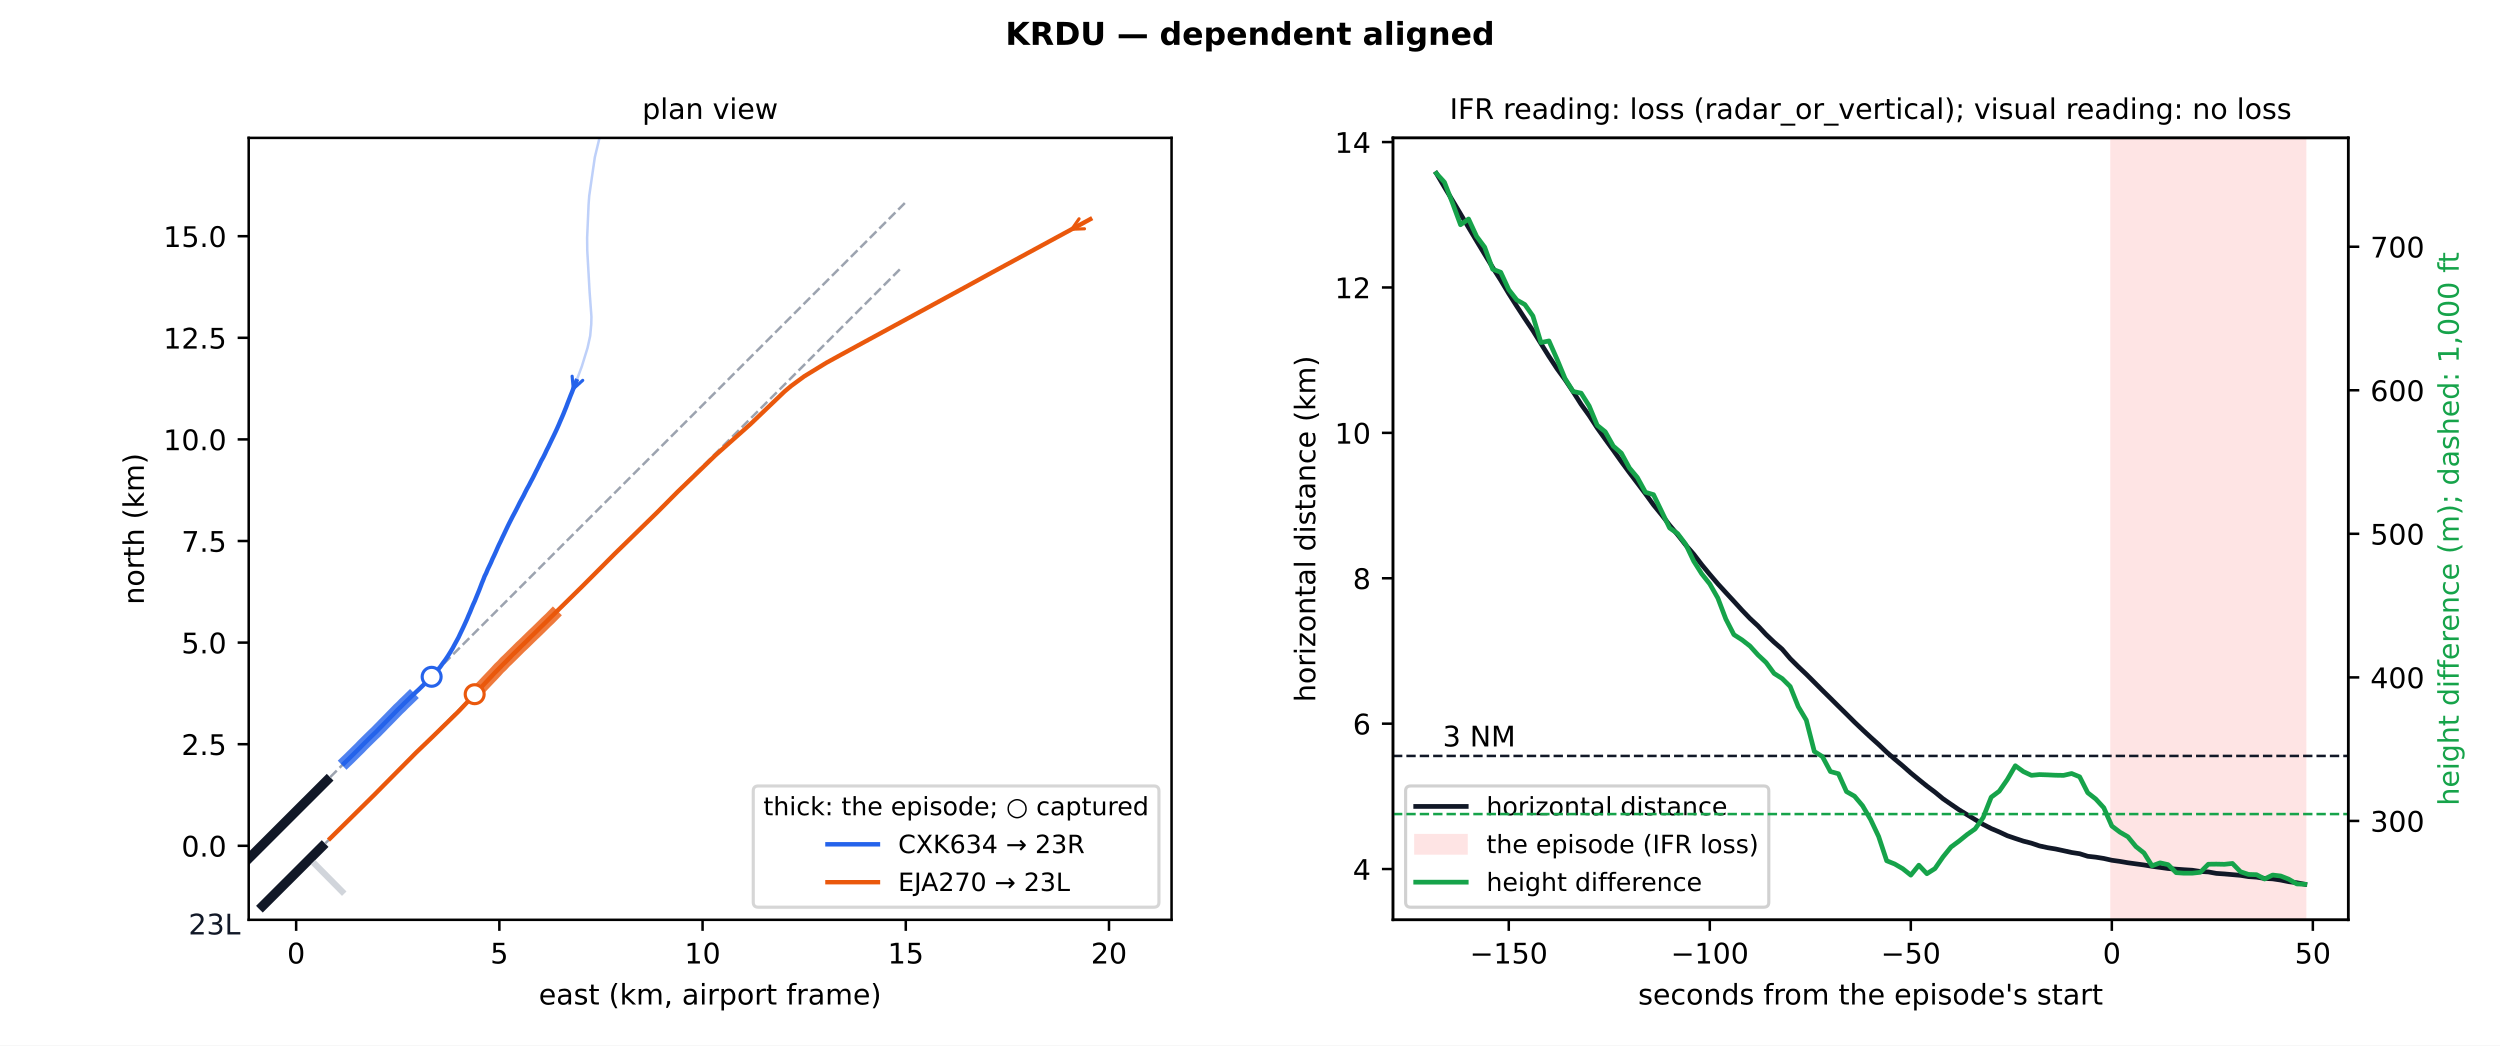
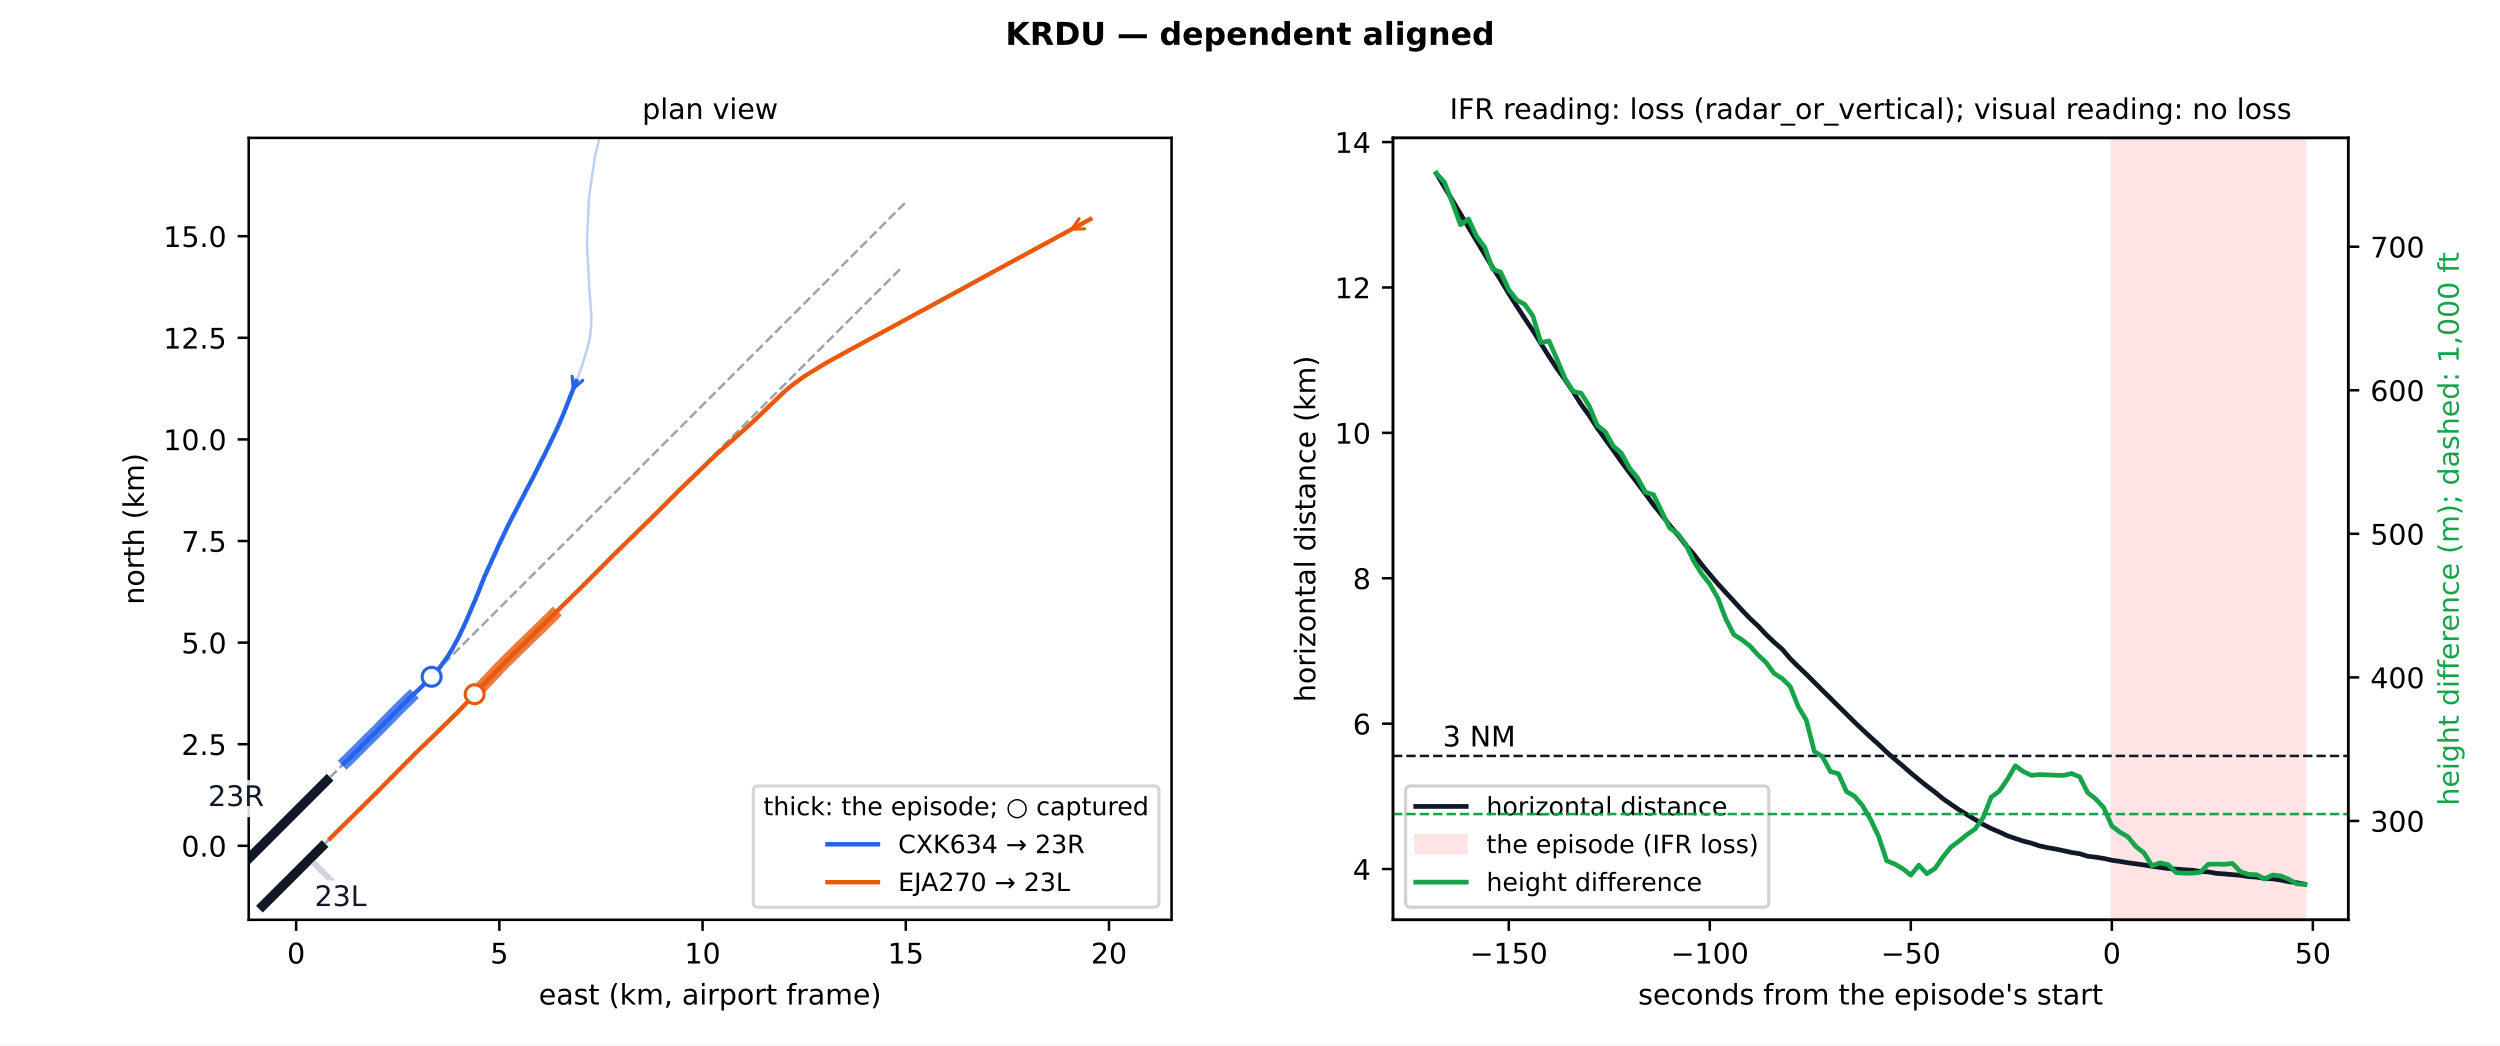
<svg xmlns="http://www.w3.org/2000/svg" xmlns:xlink="http://www.w3.org/1999/xlink" width="792pt" height="331.2pt" viewBox="0 0 792 331.2" version="1.1">
  <defs>
    <style type="text/css">*{stroke-linejoin: round; stroke-linecap: butt}</style>
  </defs>
  <g id="figure_1">
    <g id="patch_1">
      <path d="M 0 331.2  L 792 331.2  L 792 0  L 0 0  z " style="fill: #ffffff" />
    </g>
    <g id="axes_1">
      <g id="patch_2">
        <path d="M 78.788 291.398  L 371.15 291.398  L 371.15 43.682  L 78.788 43.682  z " style="fill: #ffffff" />
      </g>
      <g id="matplotlib.axis_1">
        <g id="xtick_1">
          <g id="line2d_1">
            <defs>
              <path id="mc7e60ac527" d="M 0 0  L 0 3.5  " style="stroke: #000000; stroke-width: 0.8" />
            </defs>
            <g>
              <use xlink:href="#mc7e60ac527" x="93.82" y="291.398" style="stroke: #000000; stroke-width: 0.8" />
            </g>
          </g>
          <g id="text_1">
            <text style="font-size: 9px; font-family: 'DejaVu Sans', 'Bitstream Vera Sans', 'Computer Modern Sans Serif', 'Lucida Grande', 'Verdana', 'Geneva', 'Lucid', 'Arial', 'Helvetica', 'Avant Garde', sans-serif; text-anchor: middle" x="93.82" y="305.236" transform="rotate(-0 93.82003 305.2358)">0</text>
          </g>
        </g>
        <g id="xtick_2">
          <g id="line2d_2">
            <g>
              <use xlink:href="#mc7e60ac527" x="158.197" y="291.398" style="stroke: #000000; stroke-width: 0.8" />
            </g>
          </g>
          <g id="text_2">
            <text style="font-size: 9px; font-family: 'DejaVu Sans', 'Bitstream Vera Sans', 'Computer Modern Sans Serif', 'Lucida Grande', 'Verdana', 'Geneva', 'Lucid', 'Arial', 'Helvetica', 'Avant Garde', sans-serif; text-anchor: middle" x="158.197" y="305.236" transform="rotate(-0 158.1972 305.2358)">5</text>
          </g>
        </g>
        <g id="xtick_3">
          <g id="line2d_3">
            <g>
              <use xlink:href="#mc7e60ac527" x="222.574" y="291.398" style="stroke: #000000; stroke-width: 0.8" />
            </g>
          </g>
          <g id="text_3">
            <text style="font-size: 9px; font-family: 'DejaVu Sans', 'Bitstream Vera Sans', 'Computer Modern Sans Serif', 'Lucida Grande', 'Verdana', 'Geneva', 'Lucid', 'Arial', 'Helvetica', 'Avant Garde', sans-serif; text-anchor: middle" x="222.574" y="305.236" transform="rotate(-0 222.5745 305.2358)">10</text>
          </g>
        </g>
        <g id="xtick_4">
          <g id="line2d_4">
            <g>
              <use xlink:href="#mc7e60ac527" x="286.952" y="291.398" style="stroke: #000000; stroke-width: 0.8" />
            </g>
          </g>
          <g id="text_4">
            <text style="font-size: 9px; font-family: 'DejaVu Sans', 'Bitstream Vera Sans', 'Computer Modern Sans Serif', 'Lucida Grande', 'Verdana', 'Geneva', 'Lucid', 'Arial', 'Helvetica', 'Avant Garde', sans-serif; text-anchor: middle" x="286.952" y="305.236" transform="rotate(-0 286.9517 305.2358)">15</text>
          </g>
        </g>
        <g id="xtick_5">
          <g id="line2d_5">
            <g>
              <use xlink:href="#mc7e60ac527" x="351.329" y="291.398" style="stroke: #000000; stroke-width: 0.8" />
            </g>
          </g>
          <g id="text_5">
            <text style="font-size: 9px; font-family: 'DejaVu Sans', 'Bitstream Vera Sans', 'Computer Modern Sans Serif', 'Lucida Grande', 'Verdana', 'Geneva', 'Lucid', 'Arial', 'Helvetica', 'Avant Garde', sans-serif; text-anchor: middle" x="351.329" y="305.236" transform="rotate(-0 351.3289 305.2358)">20</text>
          </g>
        </g>
        <g id="text_6">
          <text style="font-size: 9px; font-family: 'DejaVu Sans', 'Bitstream Vera Sans', 'Computer Modern Sans Serif', 'Lucida Grande', 'Verdana', 'Geneva', 'Lucid', 'Arial', 'Helvetica', 'Avant Garde', sans-serif; text-anchor: middle" x="224.969" y="318.236" transform="rotate(-0 224.9688 318.2365)">east (km, airport frame)</text>
        </g>
      </g>
      <g id="matplotlib.axis_2">
        <g id="ytick_1">
          <g id="line2d_6">
            <defs>
              <path id="m65dd26fcb1" d="M 0 0  L -3.5 0  " style="stroke: #000000; stroke-width: 0.8" />
            </defs>
            <g>
              <use xlink:href="#m65dd26fcb1" x="78.788" y="267.954" style="stroke: #000000; stroke-width: 0.8" />
            </g>
          </g>
          <g id="text_7">
            <text style="font-size: 9px; font-family: 'DejaVu Sans', 'Bitstream Vera Sans', 'Computer Modern Sans Serif', 'Lucida Grande', 'Verdana', 'Geneva', 'Lucid', 'Arial', 'Helvetica', 'Avant Garde', sans-serif; text-anchor: end" x="71.788" y="271.373" transform="rotate(-0 71.78766 271.3726)">0.0</text>
          </g>
        </g>
        <g id="ytick_2">
          <g id="line2d_7">
            <g>
              <use xlink:href="#m65dd26fcb1" x="78.788" y="235.765" style="stroke: #000000; stroke-width: 0.8" />
            </g>
          </g>
          <g id="text_8">
            <text style="font-size: 9px; font-family: 'DejaVu Sans', 'Bitstream Vera Sans', 'Computer Modern Sans Serif', 'Lucida Grande', 'Verdana', 'Geneva', 'Lucid', 'Arial', 'Helvetica', 'Avant Garde', sans-serif; text-anchor: end" x="71.788" y="239.184" transform="rotate(-0 71.78766 239.184)">2.5</text>
          </g>
        </g>
        <g id="ytick_3">
          <g id="line2d_8">
            <g>
              <use xlink:href="#m65dd26fcb1" x="78.788" y="203.576" style="stroke: #000000; stroke-width: 0.8" />
            </g>
          </g>
          <g id="text_9">
            <text style="font-size: 9px; font-family: 'DejaVu Sans', 'Bitstream Vera Sans', 'Computer Modern Sans Serif', 'Lucida Grande', 'Verdana', 'Geneva', 'Lucid', 'Arial', 'Helvetica', 'Avant Garde', sans-serif; text-anchor: end" x="71.788" y="206.995" transform="rotate(-0 71.78766 206.9954)">5.0</text>
          </g>
        </g>
        <g id="ytick_4">
          <g id="line2d_9">
            <g>
              <use xlink:href="#m65dd26fcb1" x="78.788" y="171.388" style="stroke: #000000; stroke-width: 0.8" />
            </g>
          </g>
          <g id="text_10">
            <text style="font-size: 9px; font-family: 'DejaVu Sans', 'Bitstream Vera Sans', 'Computer Modern Sans Serif', 'Lucida Grande', 'Verdana', 'Geneva', 'Lucid', 'Arial', 'Helvetica', 'Avant Garde', sans-serif; text-anchor: end" x="71.788" y="174.807" transform="rotate(-0 71.78766 174.8067)">7.5</text>
          </g>
        </g>
        <g id="ytick_5">
          <g id="line2d_10">
            <g>
              <use xlink:href="#m65dd26fcb1" x="78.788" y="139.199" style="stroke: #000000; stroke-width: 0.8" />
            </g>
          </g>
          <g id="text_11">
            <text style="font-size: 9px; font-family: 'DejaVu Sans', 'Bitstream Vera Sans', 'Computer Modern Sans Serif', 'Lucida Grande', 'Verdana', 'Geneva', 'Lucid', 'Arial', 'Helvetica', 'Avant Garde', sans-serif; text-anchor: end" x="71.788" y="142.618" transform="rotate(-0 71.78766 142.6181)">10.0</text>
          </g>
        </g>
        <g id="ytick_6">
          <g id="line2d_11">
            <g>
              <use xlink:href="#m65dd26fcb1" x="78.788" y="107.011" style="stroke: #000000; stroke-width: 0.8" />
            </g>
          </g>
          <g id="text_12">
            <text style="font-size: 9px; font-family: 'DejaVu Sans', 'Bitstream Vera Sans', 'Computer Modern Sans Serif', 'Lucida Grande', 'Verdana', 'Geneva', 'Lucid', 'Arial', 'Helvetica', 'Avant Garde', sans-serif; text-anchor: end" x="71.788" y="110.43" transform="rotate(-0 71.78766 110.4295)">12.5</text>
          </g>
        </g>
        <g id="ytick_7">
          <g id="line2d_12">
            <g>
              <use xlink:href="#m65dd26fcb1" x="78.788" y="74.822" style="stroke: #000000; stroke-width: 0.8" />
            </g>
          </g>
          <g id="text_13">
            <text style="font-size: 9px; font-family: 'DejaVu Sans', 'Bitstream Vera Sans', 'Computer Modern Sans Serif', 'Lucida Grande', 'Verdana', 'Geneva', 'Lucid', 'Arial', 'Helvetica', 'Avant Garde', sans-serif; text-anchor: end" x="71.788" y="78.241" transform="rotate(-0 71.78766 78.24092)">15.0</text>
          </g>
        </g>
        <g id="text_14">
          <text style="font-size: 9px; font-family: 'DejaVu Sans', 'Bitstream Vera Sans', 'Computer Modern Sans Serif', 'Lucida Grande', 'Verdana', 'Geneva', 'Lucid', 'Arial', 'Helvetica', 'Avant Garde', sans-serif; text-anchor: middle" x="45.586" y="167.54" transform="rotate(-90 45.58649 167.5401)">north (km)</text>
        </g>
      </g>
      <g id="line2d_13">
        <path d="M 76.791 273.988  L 104.547 246.244  " clip-path="url(#p3a5f0bebeb)" style="fill: none; stroke: #d1d5db; stroke-width: 2" />
      </g>
      <g id="line2d_14">
        <path d="M 82.162 288.061  L 102.98 267.254  " clip-path="url(#p3a5f0bebeb)" style="fill: none; stroke: #d1d5db; stroke-width: 2" />
      </g>
      <g id="line2d_15">
        <path d="M 103.002 267.233  L 82.18 288.036  " clip-path="url(#p3a5f0bebeb)" style="fill: none; stroke: #111827; stroke-width: 3" />
      </g>
      <g id="line2d_16">
        <path d="M 103.002 267.233  L 285.17 85.228  " clip-path="url(#p3a5f0bebeb)" style="fill: none; stroke-dasharray: 2.96,1.28; stroke-dashoffset: 0; stroke: #9ca3af; stroke-width: 0.8" />
      </g>
      <g id="line2d_17">
        <path d="M 104.582 246.218  L 76.819 273.955  " clip-path="url(#p3a5f0bebeb)" style="fill: none; stroke: #111827; stroke-width: 3" />
      </g>
      <g id="line2d_18">
        <path d="M 104.582 246.218  L 286.754 64.218  " clip-path="url(#p3a5f0bebeb)" style="fill: none; stroke-dasharray: 2.96,1.28; stroke-dashoffset: 0; stroke: #9ca3af; stroke-width: 0.8" />
      </g>
      <g id="line2d_19">
        <path d="M 109.056 283.12  L 99.198 273.164  " clip-path="url(#p3a5f0bebeb)" style="fill: none; stroke: #d1d5db; stroke-width: 2" />
      </g>
      <g id="line2d_20">
        <path d="M 206.857 -1  L 205.582 2.514  L 196.783 23.928  L 195.297 27.815  L 190.653 40.649  L 188.441 49.806  L 186.671 62.019  L 186.471 64.644  L 186.001 75.384  L 186.046 79.399  L 186.79 92.556  L 187.364 100.284  L 187.31 102.749  L 186.968 106.42  L 186.144 110.178  L 184.312 116.104  L 182.584 120.718  L 176.438 135.86  L 172.648 143.768  L 167.592 153.704  L 166.399 155.921  L 165.252 158.142  L 163.512 161.531  L 160.168 168.15  L 154.527 180.329  L 146.949 198.348  L 144.619 203.095  L 142.643 206.617  L 141.119 208.985  L 138.621 212.277  L 136.742 214.409  L 122.549 228.377  L 108.996 241.831  L 108.996 241.831  " clip-path="url(#p3a5f0bebeb)" style="fill: none; stroke: #2563eb; stroke-opacity: 0.3; stroke-width: 0.8; stroke-linecap: square" />
      </g>
      <g id="line2d_21">
        <path d="M 182.584 120.718  L 182.138 121.833  L 181.641 123.093  L 181.21 124.237  L 180.735 125.39  L 180.283 126.569  L 179.844 127.677  L 179.398 128.876  L 178.916 130.065  L 178.437 131.255  L 177.954 132.376  L 177.461 133.5  L 176.966 134.67  L 176.438 135.86  L 175.883 137.052  L 175.36 138.15  L 174.826 139.243  L 174.254 140.432  L 173.756 141.486  L 173.192 142.582  L 172.648 143.768  L 172.106 144.858  L 171.418 146.085  L 170.92 147.14  L 170.406 148.196  L 169.841 149.288  L 169.267 150.464  L 168.746 151.501  L 168.129 152.645  L 167.592 153.704  L 166.944 154.851  L 166.399 155.921  L 165.885 156.98  L 165.252 158.142  L 164.681 159.191  L 164.155 160.262  L 163.512 161.531  L 162.948 162.609  L 162.361 163.708  L 161.855 164.707  L 161.281 165.839  L 160.738 166.952  L 160.168 168.15  L 159.648 169.261  L 159.146 170.293  L 158.623 171.449  L 158.062 172.588  L 157.573 173.668  L 157.065 174.832  L 156.553 175.959  L 156.024 177.056  L 155.534 178.22  L 155.054 179.229  L 154.527 180.329  L 154.01 181.577  L 153.523 182.546  L 153.105 183.651  L 152.626 184.809  L 152.199 185.938  L 151.773 187.052  L 151.321 188.15  L 150.854 189.296  L 150.414 190.39  L 149.882 191.543  L 149.406 192.675  L 148.952 193.805  L 148.487 194.857  L 147.991 196.055  L 147.448 197.257  L 146.949 198.348  L 146.425 199.465  L 145.849 200.658  L 145.245 201.954  L 144.619 203.095  L 143.981 204.271  L 143.375 205.397  L 142.643 206.617  L 141.916 207.792  L 141.119 208.985  L 140.289 210.095  L 139.493 211.235  L 138.621 212.277  L 137.668 213.399  L 136.742 214.409  L 135.732 215.394  L 134.752 216.397  L 133.812 217.32  L 132.817 218.304  L 131.78 219.258  L 130.779 220.186  L 129.847 221.097  L 128.84 222.074  L 127.982 222.882  L 127.019 223.873  L 126.104 224.733  L 125.199 225.663  L 124.328 226.555  L 123.468 227.441  L 122.549 228.377  L 121.662 229.267  L 120.783 230.188  L 119.978 230.994  L 119.098 231.899  L 118.235 232.709  L 117.356 233.572  L 116.479 234.435  L 115.702 235.2  L 114.846 236.048  L 113.969 236.971  L 113.134 237.784  L 112.273 238.639  L 111.46 239.439  L 110.648 240.248  L 109.822 241.039  L 108.996 241.831  " clip-path="url(#p3a5f0bebeb)" style="fill: none; stroke: #2563eb; stroke-width: 1.4; stroke-linecap: square" />
      </g>
      <g id="line2d_22">
        <path d="M 129.847 221.097  L 128.84 222.074  L 127.982 222.882  L 127.019 223.873  L 126.104 224.733  L 125.199 225.663  L 124.328 226.555  L 123.468 227.441  L 122.549 228.377  L 121.662 229.267  L 120.783 230.188  L 119.978 230.994  L 119.098 231.899  L 118.235 232.709  L 117.356 233.572  L 116.479 234.435  L 115.702 235.2  L 114.846 236.048  L 113.969 236.971  L 113.134 237.784  L 112.273 238.639  L 111.46 239.439  L 110.648 240.248  L 109.822 241.039  " clip-path="url(#p3a5f0bebeb)" style="fill: none; stroke: #2563eb; stroke-opacity: 0.8; stroke-width: 4; stroke-linecap: square" />
      </g>
      <g id="line2d_23">
        <defs>
          <path id="m8facad682d" d="M 0 3  C 0.796 3 1.559 2.684 2.121 2.121  C 2.684 1.559 3 0.796 3 0  C 3 -0.796 2.684 -1.559 2.121 -2.121  C 1.559 -2.684 0.796 -3 0 -3  C -0.796 -3 -1.559 -2.684 -2.121 -2.121  C -2.684 -1.559 -3 -0.796 -3 0  C -3 0.796 -2.684 1.559 -2.121 2.121  C -1.559 2.684 -0.796 3 0 3  z " style="stroke: #2563eb" />
        </defs>
        <g clip-path="url(#p3a5f0bebeb)">
          <use xlink:href="#m8facad682d" x="136.742" y="214.409" style="fill: #ffffff; stroke: #2563eb" />
        </g>
      </g>
      <g id="line2d_24">
        <path d="M 345.399 69.433  L 314.032 86.449  L 305.718 91.012  L 274.172 108.162  L 266.666 112.247  L 261.753 114.947  L 254.814 119.198  L 250.517 122.358  L 248.519 124.053  L 237.764 134.347  L 226.586 144.287  L 214.631 155.841  L 208.233 162.277  L 194.703 175.474  L 188.277 181.929  L 184.624 185.587  L 165.806 204.079  L 162.794 207.013  L 157.057 212.81  L 145.495 225.138  L 137.179 233.285  L 131.85 238.396  L 121.734 248.594  L 118.697 251.672  L 104.539 265.647  L 104.539 265.647  " clip-path="url(#p3a5f0bebeb)" style="fill: none; stroke: #ea580c; stroke-opacity: 0.3; stroke-width: 0.8; stroke-linecap: square" />
      </g>
      <g id="line2d_25">
        <path d="M 345.399 69.433  L 314.032 86.449  L 305.718 91.012  L 274.172 108.162  L 266.666 112.247  L 261.753 114.947  L 254.814 119.198  L 250.517 122.358  L 248.519 124.053  L 237.764 134.347  L 226.586 144.287  L 214.631 155.841  L 208.233 162.277  L 194.703 175.474  L 188.277 181.929  L 184.624 185.587  L 165.806 204.079  L 162.794 207.013  L 157.057 212.81  L 145.495 225.138  L 137.179 233.285  L 131.85 238.396  L 121.734 248.594  L 118.697 251.672  L 104.539 265.647  L 104.539 265.647  " clip-path="url(#p3a5f0bebeb)" style="fill: none; stroke: #ea580c; stroke-width: 1.4; stroke-linecap: square" />
      </g>
      <g id="line2d_26">
        <path d="M 175.175 194.943  L 174.084 196.056  L 173.007 197.061  L 171.934 198.13  L 170.843 199.202  L 169.793 200.223  L 168.744 201.209  L 167.755 202.175  L 166.762 203.15  L 165.806 204.079  L 164.756 205.054  L 163.872 205.943  L 162.794 207.013  L 161.866 207.93  L 160.888 208.896  L 159.973 209.756  L 159.015 210.806  L 158.064 211.7  L 157.057 212.81  L 156.195 213.737  L 155.23 214.745  L 154.211 215.816  L 153.294 216.787  L 152.294 217.83  " clip-path="url(#p3a5f0bebeb)" style="fill: none; stroke: #ea580c; stroke-opacity: 0.8; stroke-width: 4; stroke-linecap: square" />
      </g>
      <g id="line2d_27">
        <defs>
          <path id="mf79ed0f9c4" d="M 0 3  C 0.796 3 1.559 2.684 2.121 2.121  C 2.684 1.559 3 0.796 3 0  C 3 -0.796 2.684 -1.559 2.121 -2.121  C 1.559 -2.684 0.796 -3 0 -3  C -0.796 -3 -1.559 -2.684 -2.121 -2.121  C -2.684 -1.559 -3 -0.796 -3 0  C -3 0.796 -2.684 1.559 -2.121 2.121  C -1.559 2.684 -0.796 3 0 3  z " style="stroke: #ea580c" />
        </defs>
        <g clip-path="url(#p3a5f0bebeb)">
          <use xlink:href="#mf79ed0f9c4" x="150.377" y="219.924" style="fill: #ffffff; stroke: #ea580c" />
        </g>
      </g>
      <g id="patch_3">
        <path d="M 78.788 291.398  L 78.788 43.682  " style="fill: none; stroke: #000000; stroke-width: 0.8; stroke-linejoin: miter; stroke-linecap: square" />
      </g>
      <g id="patch_4">
        <path d="M 371.15 291.398  L 371.15 43.682  " style="fill: none; stroke: #000000; stroke-width: 0.8; stroke-linejoin: miter; stroke-linecap: square" />
      </g>
      <g id="patch_5">
        <path d="M 78.788 291.398  L 371.15 291.398  " style="fill: none; stroke: #000000; stroke-width: 0.8; stroke-linejoin: miter; stroke-linecap: square" />
      </g>
      <g id="patch_6">
        <path d="M 78.788 43.682  L 371.15 43.682  " style="fill: none; stroke: #000000; stroke-width: 0.8; stroke-linejoin: miter; stroke-linecap: square" />
      </g>
      <g id="text_15">
-         <text style="font-size: 9px; font-family: 'DejaVu Sans', 'Bitstream Vera Sans', 'Computer Modern Sans Serif', 'Lucida Grande', 'Verdana', 'Geneva', 'Lucid', 'Arial', 'Helvetica', 'Avant Garde', sans-serif; text-anchor: end; fill: #111827" x="76.18" y="296.036" transform="rotate(-0 76.18022 296.0359)">23L</text>
-       </g>
-       <g id="patch_7">
+         <g id="patch_7">
+           <path d="M 99.659 290.559  L 116.126 290.559  Q 117.476 290.559 117.476 289.209  L 117.476 280.209  Q 117.476 278.859 116.126 278.859  L 99.659 278.859  Q 98.309 278.859 98.309 280.209  L 98.309 289.209  Q 98.309 290.559 99.659 290.559  z " style="fill: #ffffff; opacity: 0.85" />
+         </g>
+         <text style="font-size: 9px; font-family: 'DejaVu Sans', 'Bitstream Vera Sans', 'Computer Modern Sans Serif', 'Lucida Grande', 'Verdana', 'Geneva', 'Lucid', 'Arial', 'Helvetica', 'Avant Garde', sans-serif; text-anchor: start; fill: #111827" x="99.659" y="287.046" transform="rotate(-0 99.65901 287.0465)">23L</text>
+       </g>
+       <g id="text_16">
+         <g id="patch_8">
+           <path d="M 65.927 258.862  L 83.633 258.862  Q 84.983 258.862 84.983 257.512  L 84.983 248.512  Q 84.983 247.162 83.633 247.162  L 65.927 247.162  Q 64.577 247.162 64.577 248.512  L 64.577 257.512  Q 64.577 258.862 65.927 258.862  z " style="fill: #ffffff; opacity: 0.85" />
+         </g>
+         <text style="font-size: 9px; font-family: 'DejaVu Sans', 'Bitstream Vera Sans', 'Computer Modern Sans Serif', 'Lucida Grande', 'Verdana', 'Geneva', 'Lucid', 'Arial', 'Helvetica', 'Avant Garde', sans-serif; text-anchor: end; fill: #111827" x="83.633" y="255.35" transform="rotate(-0 83.63263 255.35)">23R</text>
+       </g>
+       <g id="patch_9">
        <path d="M 181.855 122.584  Q 181.533 123.41 181.617 123.195  " style="fill: none; stroke: #2563eb; stroke-linecap: round" />
        <path d="M 184.603 120.497  L 181.617 123.195  L 181.25 119.187  " style="fill: none; stroke: #2563eb; stroke-linecap: round" />
      </g>
-       <g id="patch_8">
+       <g id="patch_10">
        <path d="M 343.64 70.39  Q 341.101 71.771 339.544 72.618  " style="fill: none; stroke: #ea580c; stroke-linecap: round" />
        <path d="M 343.567 72.479  L 339.544 72.618  L 341.846 69.316  " style="fill: none; stroke: #ea580c; stroke-linecap: round" />
      </g>
-       <g id="text_16">
+       <g id="text_17">
        <text style="font-size: 9px; font-family: 'DejaVu Sans', 'Bitstream Vera Sans', 'Computer Modern Sans Serif', 'Lucida Grande', 'Verdana', 'Geneva', 'Lucid', 'Arial', 'Helvetica', 'Avant Garde', sans-serif; text-anchor: middle" x="224.969" y="37.682" transform="rotate(-0 224.9688 37.68234)">plan view</text>
      </g>
      <g id="legend_1">
-         <g id="patch_9">
+         <g id="patch_11">
          <path d="M 240.234 287.398  L 365.55 287.398  Q 367.15 287.398 367.15 285.798  L 367.15 250.596  Q 367.15 248.996 365.55 248.996  L 240.234 248.996  Q 238.634 248.996 238.634 250.596  L 238.634 285.798  Q 238.634 287.398 240.234 287.398  z " style="fill: #ffffff; opacity: 0.8; stroke: #cccccc; stroke-linejoin: miter" />
        </g>
-         <g id="text_17">
+         <g id="text_18">
          <text style="font-size: 8px; font-family: 'DejaVu Sans', 'Bitstream Vera Sans', 'Computer Modern Sans Serif', 'Lucida Grande', 'Verdana', 'Geneva', 'Lucid', 'Arial', 'Helvetica', 'Avant Garde', sans-serif; text-anchor: start" x="241.834" y="258.275" transform="rotate(-0 241.8337 258.2748)">thick: the episode; ○ captured</text>
        </g>
        <g id="line2d_28">
          <path d="M 262.137 267.475  L 270.137 267.475  L 278.137 267.475  " style="fill: none; stroke: #2563eb; stroke-width: 1.4; stroke-linecap: square" />
        </g>
-         <g id="text_18">
+         <g id="text_19">
          <text style="font-size: 8px; font-family: 'DejaVu Sans', 'Bitstream Vera Sans', 'Computer Modern Sans Serif', 'Lucida Grande', 'Verdana', 'Geneva', 'Lucid', 'Arial', 'Helvetica', 'Avant Garde', sans-serif; text-anchor: start" x="284.537" y="270.275" transform="rotate(-0 284.5368 270.2754)">CXK634 → 23R</text>
        </g>
        <g id="line2d_29">
          <path d="M 262.137 279.476  L 270.137 279.476  L 278.137 279.476  " style="fill: none; stroke: #ea580c; stroke-width: 1.4; stroke-linecap: square" />
        </g>
-         <g id="text_19">
+         <g id="text_20">
          <text style="font-size: 8px; font-family: 'DejaVu Sans', 'Bitstream Vera Sans', 'Computer Modern Sans Serif', 'Lucida Grande', 'Verdana', 'Geneva', 'Lucid', 'Arial', 'Helvetica', 'Avant Garde', sans-serif; text-anchor: start" x="284.537" y="282.276" transform="rotate(-0 284.5368 282.276)">EJA270 → 23L</text>
        </g>
      </g>
    </g>
    <g id="axes_2">
-       <g id="patch_10">
+       <g id="patch_12">
        <path d="M 441.298 291.398  L 743.918 291.398  L 743.918 43.682  L 441.298 43.682  z " style="fill: #ffffff" />
      </g>
-       <g id="patch_11">
+       <g id="patch_13">
        <path d="M 669.027 291.398  L 730.162 291.398  L 730.162 43.682  L 669.027 43.682  z " clip-path="url(#p54fdd623f0)" style="fill: #fecaca; opacity: 0.5; stroke: #fecaca; stroke-linejoin: miter" />
      </g>
      <g id="matplotlib.axis_3">
        <g id="xtick_6">
          <g id="line2d_30">
            <g>
              <use xlink:href="#mc7e60ac527" x="477.979" y="291.398" style="stroke: #000000; stroke-width: 0.8" />
            </g>
          </g>
-           <g id="text_20">
+           <g id="text_21">
            <text style="font-size: 9px; font-family: 'DejaVu Sans', 'Bitstream Vera Sans', 'Computer Modern Sans Serif', 'Lucida Grande', 'Verdana', 'Geneva', 'Lucid', 'Arial', 'Helvetica', 'Avant Garde', sans-serif; text-anchor: middle" x="477.979" y="305.236" transform="rotate(-0 477.9788 305.2358)">−150</text>
          </g>
        </g>
        <g id="xtick_7">
          <g id="line2d_31">
            <g>
              <use xlink:href="#mc7e60ac527" x="541.662" y="291.398" style="stroke: #000000; stroke-width: 0.8" />
            </g>
          </g>
-           <g id="text_21">
+           <g id="text_22">
            <text style="font-size: 9px; font-family: 'DejaVu Sans', 'Bitstream Vera Sans', 'Computer Modern Sans Serif', 'Lucida Grande', 'Verdana', 'Geneva', 'Lucid', 'Arial', 'Helvetica', 'Avant Garde', sans-serif; text-anchor: middle" x="541.662" y="305.236" transform="rotate(-0 541.6616 305.2358)">−100</text>
          </g>
        </g>
        <g id="xtick_8">
          <g id="line2d_32">
            <g>
              <use xlink:href="#mc7e60ac527" x="605.344" y="291.398" style="stroke: #000000; stroke-width: 0.8" />
            </g>
          </g>
-           <g id="text_22">
+           <g id="text_23">
            <text style="font-size: 9px; font-family: 'DejaVu Sans', 'Bitstream Vera Sans', 'Computer Modern Sans Serif', 'Lucida Grande', 'Verdana', 'Geneva', 'Lucid', 'Arial', 'Helvetica', 'Avant Garde', sans-serif; text-anchor: middle" x="605.344" y="305.236" transform="rotate(-0 605.3443 305.2358)">−50</text>
          </g>
        </g>
        <g id="xtick_9">
          <g id="line2d_33">
            <g>
              <use xlink:href="#mc7e60ac527" x="669.027" y="291.398" style="stroke: #000000; stroke-width: 0.8" />
            </g>
          </g>
-           <g id="text_23">
+           <g id="text_24">
            <text style="font-size: 9px; font-family: 'DejaVu Sans', 'Bitstream Vera Sans', 'Computer Modern Sans Serif', 'Lucida Grande', 'Verdana', 'Geneva', 'Lucid', 'Arial', 'Helvetica', 'Avant Garde', sans-serif; text-anchor: middle" x="669.027" y="305.236" transform="rotate(-0 669.027 305.2358)">0</text>
          </g>
        </g>
        <g id="xtick_10">
          <g id="line2d_34">
            <g>
              <use xlink:href="#mc7e60ac527" x="732.71" y="291.398" style="stroke: #000000; stroke-width: 0.8" />
            </g>
          </g>
-           <g id="text_24">
+           <g id="text_25">
            <text style="font-size: 9px; font-family: 'DejaVu Sans', 'Bitstream Vera Sans', 'Computer Modern Sans Serif', 'Lucida Grande', 'Verdana', 'Geneva', 'Lucid', 'Arial', 'Helvetica', 'Avant Garde', sans-serif; text-anchor: middle" x="732.71" y="305.236" transform="rotate(-0 732.7097 305.2358)">50</text>
          </g>
        </g>
-         <g id="text_25">
+         <g id="text_26">
          <text style="font-size: 9px; font-family: 'DejaVu Sans', 'Bitstream Vera Sans', 'Computer Modern Sans Serif', 'Lucida Grande', 'Verdana', 'Geneva', 'Lucid', 'Arial', 'Helvetica', 'Avant Garde', sans-serif; text-anchor: middle" x="592.608" y="318.236" transform="rotate(-0 592.6077 318.2365)">seconds from the episode's start</text>
        </g>
      </g>
      <g id="matplotlib.axis_4">
        <g id="ytick_8">
          <g id="line2d_35">
            <g>
              <use xlink:href="#m65dd26fcb1" x="441.298" y="275.309" style="stroke: #000000; stroke-width: 0.8" />
            </g>
          </g>
-           <g id="text_26">
+           <g id="text_27">
            <text style="font-size: 9px; font-family: 'DejaVu Sans', 'Bitstream Vera Sans', 'Computer Modern Sans Serif', 'Lucida Grande', 'Verdana', 'Geneva', 'Lucid', 'Arial', 'Helvetica', 'Avant Garde', sans-serif; text-anchor: end" x="434.298" y="278.728" transform="rotate(-0 434.2976 278.7278)">4</text>
          </g>
        </g>
        <g id="ytick_9">
          <g id="line2d_36">
            <g>
              <use xlink:href="#m65dd26fcb1" x="441.298" y="229.249" style="stroke: #000000; stroke-width: 0.8" />
            </g>
          </g>
-           <g id="text_27">
+           <g id="text_28">
            <text style="font-size: 9px; font-family: 'DejaVu Sans', 'Bitstream Vera Sans', 'Computer Modern Sans Serif', 'Lucida Grande', 'Verdana', 'Geneva', 'Lucid', 'Arial', 'Helvetica', 'Avant Garde', sans-serif; text-anchor: end" x="434.298" y="232.668" transform="rotate(-0 434.2976 232.6679)">6</text>
          </g>
        </g>
        <g id="ytick_10">
          <g id="line2d_37">
            <g>
              <use xlink:href="#m65dd26fcb1" x="441.298" y="183.189" style="stroke: #000000; stroke-width: 0.8" />
            </g>
          </g>
-           <g id="text_28">
+           <g id="text_29">
            <text style="font-size: 9px; font-family: 'DejaVu Sans', 'Bitstream Vera Sans', 'Computer Modern Sans Serif', 'Lucida Grande', 'Verdana', 'Geneva', 'Lucid', 'Arial', 'Helvetica', 'Avant Garde', sans-serif; text-anchor: end" x="434.298" y="186.608" transform="rotate(-0 434.2976 186.6081)">8</text>
          </g>
        </g>
        <g id="ytick_11">
          <g id="line2d_38">
            <g>
              <use xlink:href="#m65dd26fcb1" x="441.298" y="137.129" style="stroke: #000000; stroke-width: 0.8" />
            </g>
          </g>
-           <g id="text_29">
+           <g id="text_30">
            <text style="font-size: 9px; font-family: 'DejaVu Sans', 'Bitstream Vera Sans', 'Computer Modern Sans Serif', 'Lucida Grande', 'Verdana', 'Geneva', 'Lucid', 'Arial', 'Helvetica', 'Avant Garde', sans-serif; text-anchor: end" x="434.298" y="140.548" transform="rotate(-0 434.2976 140.5482)">10</text>
          </g>
        </g>
        <g id="ytick_12">
          <g id="line2d_39">
            <g>
              <use xlink:href="#m65dd26fcb1" x="441.298" y="91.069" style="stroke: #000000; stroke-width: 0.8" />
            </g>
          </g>
-           <g id="text_30">
+           <g id="text_31">
            <text style="font-size: 9px; font-family: 'DejaVu Sans', 'Bitstream Vera Sans', 'Computer Modern Sans Serif', 'Lucida Grande', 'Verdana', 'Geneva', 'Lucid', 'Arial', 'Helvetica', 'Avant Garde', sans-serif; text-anchor: end" x="434.298" y="94.488" transform="rotate(-0 434.2976 94.4884)">12</text>
          </g>
        </g>
        <g id="ytick_13">
          <g id="line2d_40">
            <g>
              <use xlink:href="#m65dd26fcb1" x="441.298" y="45.01" style="stroke: #000000; stroke-width: 0.8" />
            </g>
          </g>
-           <g id="text_31">
+           <g id="text_32">
            <text style="font-size: 9px; font-family: 'DejaVu Sans', 'Bitstream Vera Sans', 'Computer Modern Sans Serif', 'Lucida Grande', 'Verdana', 'Geneva', 'Lucid', 'Arial', 'Helvetica', 'Avant Garde', sans-serif; text-anchor: end" x="434.298" y="48.429" transform="rotate(-0 434.2976 48.42856)">14</text>
          </g>
        </g>
-         <g id="text_32">
+         <g id="text_33">
          <text style="font-size: 9px; font-family: 'DejaVu Sans', 'Bitstream Vera Sans', 'Computer Modern Sans Serif', 'Lucida Grande', 'Verdana', 'Geneva', 'Lucid', 'Arial', 'Helvetica', 'Avant Garde', sans-serif; text-anchor: middle" x="416.683" y="167.54" transform="rotate(-90 416.683 167.5401)">horizontal distance (km)</text>
        </g>
      </g>
      <g id="line2d_41">
        <path d="M 455.053 54.942  L 457.6 59.274  L 460.148 63.503  L 462.695 67.778  L 465.242 72.064  L 467.79 76.334  L 470.337 80.544  L 472.884 84.756  L 475.432 88.76  L 477.979 93.005  L 480.526 97.031  L 483.073 100.937  L 485.621 104.738  L 488.168 108.847  L 490.715 112.92  L 493.263 116.791  L 495.81 120.287  L 498.357 124.095  L 500.905 128.109  L 503.452 131.648  L 505.999 135.566  L 508.547 139.136  L 511.094 142.646  L 513.641 146.236  L 516.188 149.698  L 518.736 153.06  L 521.283 156.436  L 523.83 159.948  L 526.378 163.063  L 528.925 166.375  L 531.472 169.393  L 534.02 172.65  L 536.567 175.575  L 539.114 178.891  L 541.662 181.975  L 544.209 184.958  L 546.756 187.74  L 549.303 190.491  L 551.851 193.285  L 554.398 195.939  L 556.945 198.3  L 559.493 201.025  L 562.04 203.453  L 564.587 205.662  L 567.135 208.652  L 569.682 211.185  L 572.229 213.592  L 574.777 216.137  L 577.324 218.692  L 579.871 221.196  L 582.418 223.729  L 584.966 226.229  L 587.513 228.768  L 590.06 231.19  L 592.608 233.558  L 595.155 235.847  L 597.702 238.283  L 600.25 240.499  L 602.797 242.631  L 605.344 244.881  L 607.892 246.974  L 610.439 249.029  L 612.986 250.941  L 615.534 253.039  L 618.081 254.801  L 620.628 256.54  L 623.175 258.097  L 625.723 259.65  L 628.27 261.176  L 630.817 262.485  L 633.365 263.559  L 635.912 264.753  L 638.459 265.623  L 641.007 266.469  L 643.554 267.12  L 646.101 267.983  L 648.649 268.54  L 651.196 268.956  L 653.743 269.507  L 656.29 270.068  L 658.838 270.458  L 661.385 271.267  L 663.932 271.55  L 666.48 271.958  L 669.027 272.528  L 671.574 272.886  L 674.122 273.326  L 676.669 273.675  L 679.216 274.02  L 681.764 274.442  L 684.311 274.79  L 686.858 275.148  L 689.405 275.349  L 691.953 275.533  L 694.5 275.692  L 697.047 276.077  L 699.595 276.225  L 702.142 276.688  L 704.689 276.863  L 707.237 277.085  L 709.784 277.301  L 712.331 277.711  L 714.879 277.883  L 717.426 278.283  L 719.973 278.416  L 722.52 278.796  L 725.068 279.318  L 727.615 279.645  L 730.162 280.138  " clip-path="url(#p54fdd623f0)" style="fill: none; stroke: #111827; stroke-width: 1.5; stroke-linecap: square" />
      </g>
      <g id="line2d_42">
        <path d="M 441.298 239.474  L 743.918 239.474  " clip-path="url(#p54fdd623f0)" style="fill: none; stroke-dasharray: 2.96,1.28; stroke-dashoffset: 0; stroke: #111827; stroke-width: 0.8" />
      </g>
-       <g id="patch_12">
+       <g id="patch_14">
        <path d="M 441.298 291.398  L 441.298 43.682  " style="fill: none; stroke: #000000; stroke-width: 0.8; stroke-linejoin: miter; stroke-linecap: square" />
      </g>
-       <g id="patch_13">
+       <g id="patch_15">
        <path d="M 743.918 291.398  L 743.918 43.682  " style="fill: none; stroke: #000000; stroke-width: 0.8; stroke-linejoin: miter; stroke-linecap: square" />
      </g>
-       <g id="patch_14">
+       <g id="patch_16">
        <path d="M 441.298 291.398  L 743.918 291.398  " style="fill: none; stroke: #000000; stroke-width: 0.8; stroke-linejoin: miter; stroke-linecap: square" />
      </g>
-       <g id="patch_15">
+       <g id="patch_17">
        <path d="M 441.298 43.682  L 743.918 43.682  " style="fill: none; stroke: #000000; stroke-width: 0.8; stroke-linejoin: miter; stroke-linecap: square" />
      </g>
-       <g id="text_33">
+       <g id="text_34">
        <text style="font-size: 9px; font-family: 'DejaVu Sans', 'Bitstream Vera Sans', 'Computer Modern Sans Serif', 'Lucida Grande', 'Verdana', 'Geneva', 'Lucid', 'Arial', 'Helvetica', 'Avant Garde', sans-serif; text-anchor: start" x="457.053" y="236.474" transform="rotate(-0 457.053 236.4743)">3 NM</text>
      </g>
-       <g id="text_34">
+       <g id="text_35">
        <text style="font-size: 9px; font-family: 'DejaVu Sans', 'Bitstream Vera Sans', 'Computer Modern Sans Serif', 'Lucida Grande', 'Verdana', 'Geneva', 'Lucid', 'Arial', 'Helvetica', 'Avant Garde', sans-serif; text-anchor: middle" x="592.608" y="37.682" transform="rotate(-0 592.6077 37.68234)">IFR reading: loss (radar_or_vertical); visual reading: no loss</text>
      </g>
      <g id="legend_2">
-         <g id="patch_16">
+         <g id="patch_18">
          <path d="M 446.898 287.398  L 558.756 287.398  Q 560.356 287.398 560.356 285.798  L 560.356 250.596  Q 560.356 248.996 558.756 248.996  L 446.898 248.996  Q 445.298 248.996 445.298 250.596  L 445.298 285.798  Q 445.298 287.398 446.898 287.398  z " style="fill: #ffffff; opacity: 0.9; stroke: #cccccc; stroke-linejoin: miter" />
        </g>
        <g id="line2d_43">
          <path d="M 448.498 255.475  L 456.498 255.475  L 464.498 255.475  " style="fill: none; stroke: #111827; stroke-width: 1.5; stroke-linecap: square" />
        </g>
-         <g id="text_35">
+         <g id="text_36">
          <text style="font-size: 8px; font-family: 'DejaVu Sans', 'Bitstream Vera Sans', 'Computer Modern Sans Serif', 'Lucida Grande', 'Verdana', 'Geneva', 'Lucid', 'Arial', 'Helvetica', 'Avant Garde', sans-serif; text-anchor: start" x="470.898" y="258.275" transform="rotate(-0 470.8976 258.2748)">horizontal distance</text>
        </g>
-         <g id="patch_17">
+         <g id="patch_19">
          <path d="M 448.498 270.275  L 464.498 270.275  L 464.498 264.675  L 448.498 264.675  z " style="fill: #fecaca; opacity: 0.5; stroke: #fecaca; stroke-linejoin: miter" />
        </g>
-         <g id="text_36">
+         <g id="text_37">
          <text style="font-size: 8px; font-family: 'DejaVu Sans', 'Bitstream Vera Sans', 'Computer Modern Sans Serif', 'Lucida Grande', 'Verdana', 'Geneva', 'Lucid', 'Arial', 'Helvetica', 'Avant Garde', sans-serif; text-anchor: start" x="470.898" y="270.275" transform="rotate(-0 470.8976 270.2754)">the episode (IFR loss)</text>
        </g>
        <g id="line2d_44">
          <path d="M 448.498 279.476  L 456.498 279.476  L 464.498 279.476  " style="fill: none; stroke: #16a34a; stroke-width: 1.5; stroke-linecap: square" />
        </g>
-         <g id="text_37">
+         <g id="text_38">
          <text style="font-size: 8px; font-family: 'DejaVu Sans', 'Bitstream Vera Sans', 'Computer Modern Sans Serif', 'Lucida Grande', 'Verdana', 'Geneva', 'Lucid', 'Arial', 'Helvetica', 'Avant Garde', sans-serif; text-anchor: start" x="470.898" y="282.276" transform="rotate(-0 470.8976 282.276)">height difference</text>
        </g>
      </g>
    </g>
    <g id="axes_3">
      <g id="matplotlib.axis_5">
        <g id="ytick_14">
          <g id="line2d_45">
            <defs>
              <path id="m2670f8460e" d="M 0 0  L 3.5 0  " style="stroke: #000000; stroke-width: 0.8" />
            </defs>
            <g>
              <use xlink:href="#m2670f8460e" x="743.918" y="260.073" style="stroke: #000000; stroke-width: 0.8" />
            </g>
          </g>
-           <g id="text_38">
+           <g id="text_39">
            <text style="font-size: 9px; font-family: 'DejaVu Sans', 'Bitstream Vera Sans', 'Computer Modern Sans Serif', 'Lucida Grande', 'Verdana', 'Geneva', 'Lucid', 'Arial', 'Helvetica', 'Avant Garde', sans-serif; text-anchor: start" x="750.918" y="263.492" transform="rotate(-0 750.9179 263.4924)">300</text>
          </g>
        </g>
        <g id="ytick_15">
          <g id="line2d_46">
            <g>
              <use xlink:href="#m2670f8460e" x="743.918" y="214.594" style="stroke: #000000; stroke-width: 0.8" />
            </g>
          </g>
-           <g id="text_39">
+           <g id="text_40">
            <text style="font-size: 9px; font-family: 'DejaVu Sans', 'Bitstream Vera Sans', 'Computer Modern Sans Serif', 'Lucida Grande', 'Verdana', 'Geneva', 'Lucid', 'Arial', 'Helvetica', 'Avant Garde', sans-serif; text-anchor: start" x="750.918" y="218.013" transform="rotate(-0 750.9179 218.0131)">400</text>
          </g>
        </g>
        <g id="ytick_16">
          <g id="line2d_47">
            <g>
              <use xlink:href="#m2670f8460e" x="743.918" y="169.115" style="stroke: #000000; stroke-width: 0.8" />
            </g>
          </g>
-           <g id="text_40">
+           <g id="text_41">
            <text style="font-size: 9px; font-family: 'DejaVu Sans', 'Bitstream Vera Sans', 'Computer Modern Sans Serif', 'Lucida Grande', 'Verdana', 'Geneva', 'Lucid', 'Arial', 'Helvetica', 'Avant Garde', sans-serif; text-anchor: start" x="750.918" y="172.534" transform="rotate(-0 750.9179 172.5339)">500</text>
          </g>
        </g>
        <g id="ytick_17">
          <g id="line2d_48">
            <g>
              <use xlink:href="#m2670f8460e" x="743.918" y="123.636" style="stroke: #000000; stroke-width: 0.8" />
            </g>
          </g>
-           <g id="text_41">
+           <g id="text_42">
            <text style="font-size: 9px; font-family: 'DejaVu Sans', 'Bitstream Vera Sans', 'Computer Modern Sans Serif', 'Lucida Grande', 'Verdana', 'Geneva', 'Lucid', 'Arial', 'Helvetica', 'Avant Garde', sans-serif; text-anchor: start" x="750.918" y="127.055" transform="rotate(-0 750.9179 127.0547)">600</text>
          </g>
        </g>
        <g id="ytick_18">
          <g id="line2d_49">
            <g>
              <use xlink:href="#m2670f8460e" x="743.918" y="78.157" style="stroke: #000000; stroke-width: 0.8" />
            </g>
          </g>
-           <g id="text_42">
+           <g id="text_43">
            <text style="font-size: 9px; font-family: 'DejaVu Sans', 'Bitstream Vera Sans', 'Computer Modern Sans Serif', 'Lucida Grande', 'Verdana', 'Geneva', 'Lucid', 'Arial', 'Helvetica', 'Avant Garde', sans-serif; text-anchor: start" x="750.918" y="81.576" transform="rotate(-0 750.9179 81.57553)">700</text>
          </g>
        </g>
-         <g id="text_43">
+         <g id="text_44">
          <text style="font-size: 9px; font-family: 'DejaVu Sans', 'Bitstream Vera Sans', 'Computer Modern Sans Serif', 'Lucida Grande', 'Verdana', 'Geneva', 'Lucid', 'Arial', 'Helvetica', 'Avant Garde', sans-serif; text-anchor: middle; fill: #16a34a" x="778.935" y="167.54" transform="rotate(-90 778.9352 167.5401)">height difference (m); dashed: 1,000 ft</text>
        </g>
      </g>
      <g id="line2d_50">
        <path d="M 455.053 54.942  L 457.6 57.742  L 460.148 64.307  L 462.695 71.194  L 465.242 69.381  L 467.79 74.894  L 470.337 78.307  L 472.884 85.292  L 475.432 86.253  L 477.979 91.766  L 480.526 95.036  L 483.073 96.481  L 485.621 100.11  L 488.168 108.527  L 490.715 108.012  L 493.263 113.786  L 495.81 119.931  L 498.357 124.014  L 500.905 124.552  L 503.452 128.617  L 505.999 134.738  L 508.547 136.795  L 511.094 141.319  L 513.641 143.548  L 516.188 148.233  L 518.736 151.307  L 521.283 155.955  L 523.83 156.704  L 526.378 161.948  L 528.925 167.257  L 531.472 169.046  L 534.02 172.418  L 536.567 177.761  L 539.114 181.802  L 541.662 185.004  L 544.209 189.471  L 546.756 196.141  L 549.303 201.06  L 551.851 202.696  L 554.398 204.678  L 556.945 207.496  L 559.493 209.883  L 562.04 213.343  L 564.587 214.965  L 567.135 217.489  L 569.682 223.851  L 572.229 228.13  L 574.777 238.059  L 577.324 239.668  L 579.871 244.422  L 582.418 245.123  L 584.966 250.78  L 587.513 252.233  L 590.06 255.253  L 592.608 259.614  L 595.155 265.006  L 597.702 272.689  L 600.25 273.721  L 602.797 275.211  L 605.344 277.241  L 607.892 274.097  L 610.439 276.785  L 612.986 275.173  L 615.534 271.485  L 618.081 268.335  L 620.628 266.457  L 623.175 264.39  L 625.723 262.592  L 628.27 258.992  L 630.817 252.545  L 633.365 250.644  L 635.912 246.968  L 638.459 242.595  L 641.007 244.439  L 643.554 245.626  L 646.101 245.385  L 648.649 245.475  L 651.196 245.596  L 653.743 245.639  L 656.29 245.048  L 658.838 246.099  L 661.385 251.13  L 663.932 253.121  L 666.48 255.891  L 669.027 261.683  L 671.574 263.62  L 674.122 265.094  L 676.669 268.201  L 679.216 270.22  L 681.764 274.294  L 684.311 273.35  L 686.858 273.921  L 689.405 276.458  L 691.953 276.63  L 694.5 276.619  L 697.047 276.345  L 699.595 273.788  L 702.142 273.753  L 704.689 273.811  L 707.237 273.54  L 709.784 276.164  L 712.331 277.016  L 714.879 277.105  L 717.426 278.459  L 719.973 277.217  L 722.52 277.516  L 725.068 278.523  L 727.615 280.026  L 730.162 280.138  " clip-path="url(#p54fdd623f0)" style="fill: none; stroke: #16a34a; stroke-width: 1.5; stroke-linecap: square" />
      </g>
      <g id="line2d_51">
        <path d="M 441.298 257.89  L 743.918 257.89  " clip-path="url(#p54fdd623f0)" style="fill: none; stroke-dasharray: 2.96,1.28; stroke-dashoffset: 0; stroke: #16a34a; stroke-width: 0.8" />
      </g>
-       <g id="patch_18">
+       <g id="patch_20">
        <path d="M 441.298 291.398  L 441.298 43.682  " style="fill: none; stroke: #000000; stroke-width: 0.8; stroke-linejoin: miter; stroke-linecap: square" />
      </g>
-       <g id="patch_19">
+       <g id="patch_21">
        <path d="M 743.918 291.398  L 743.918 43.682  " style="fill: none; stroke: #000000; stroke-width: 0.8; stroke-linejoin: miter; stroke-linecap: square" />
      </g>
-       <g id="patch_20">
+       <g id="patch_22">
        <path d="M 441.298 291.398  L 743.918 291.398  " style="fill: none; stroke: #000000; stroke-width: 0.8; stroke-linejoin: miter; stroke-linecap: square" />
      </g>
-       <g id="patch_21">
+       <g id="patch_23">
        <path d="M 441.298 43.682  L 743.918 43.682  " style="fill: none; stroke: #000000; stroke-width: 0.8; stroke-linejoin: miter; stroke-linecap: square" />
      </g>
    </g>
-     <g id="text_44">
+     <g id="text_45">
      <text style="font-weight: 700; font-size: 10px; font-family: 'DejaVu Sans', 'Bitstream Vera Sans', 'Computer Modern Sans Serif', 'Lucida Grande', 'Verdana', 'Geneva', 'Lucid', 'Arial', 'Helvetica', 'Avant Garde', sans-serif; text-anchor: middle" x="396" y="14.222" transform="rotate(-0 396 14.22244)">KRDU — dependent aligned</text>
    </g>
  </g>
  <defs>
    <clipPath id="p3a5f0bebeb">
      <rect x="78.788" y="43.682" width="292.362" height="247.716" />
    </clipPath>
    <clipPath id="p54fdd623f0">
      <rect x="441.298" y="43.682" width="302.62" height="247.716" />
    </clipPath>
  </defs>
</svg>
